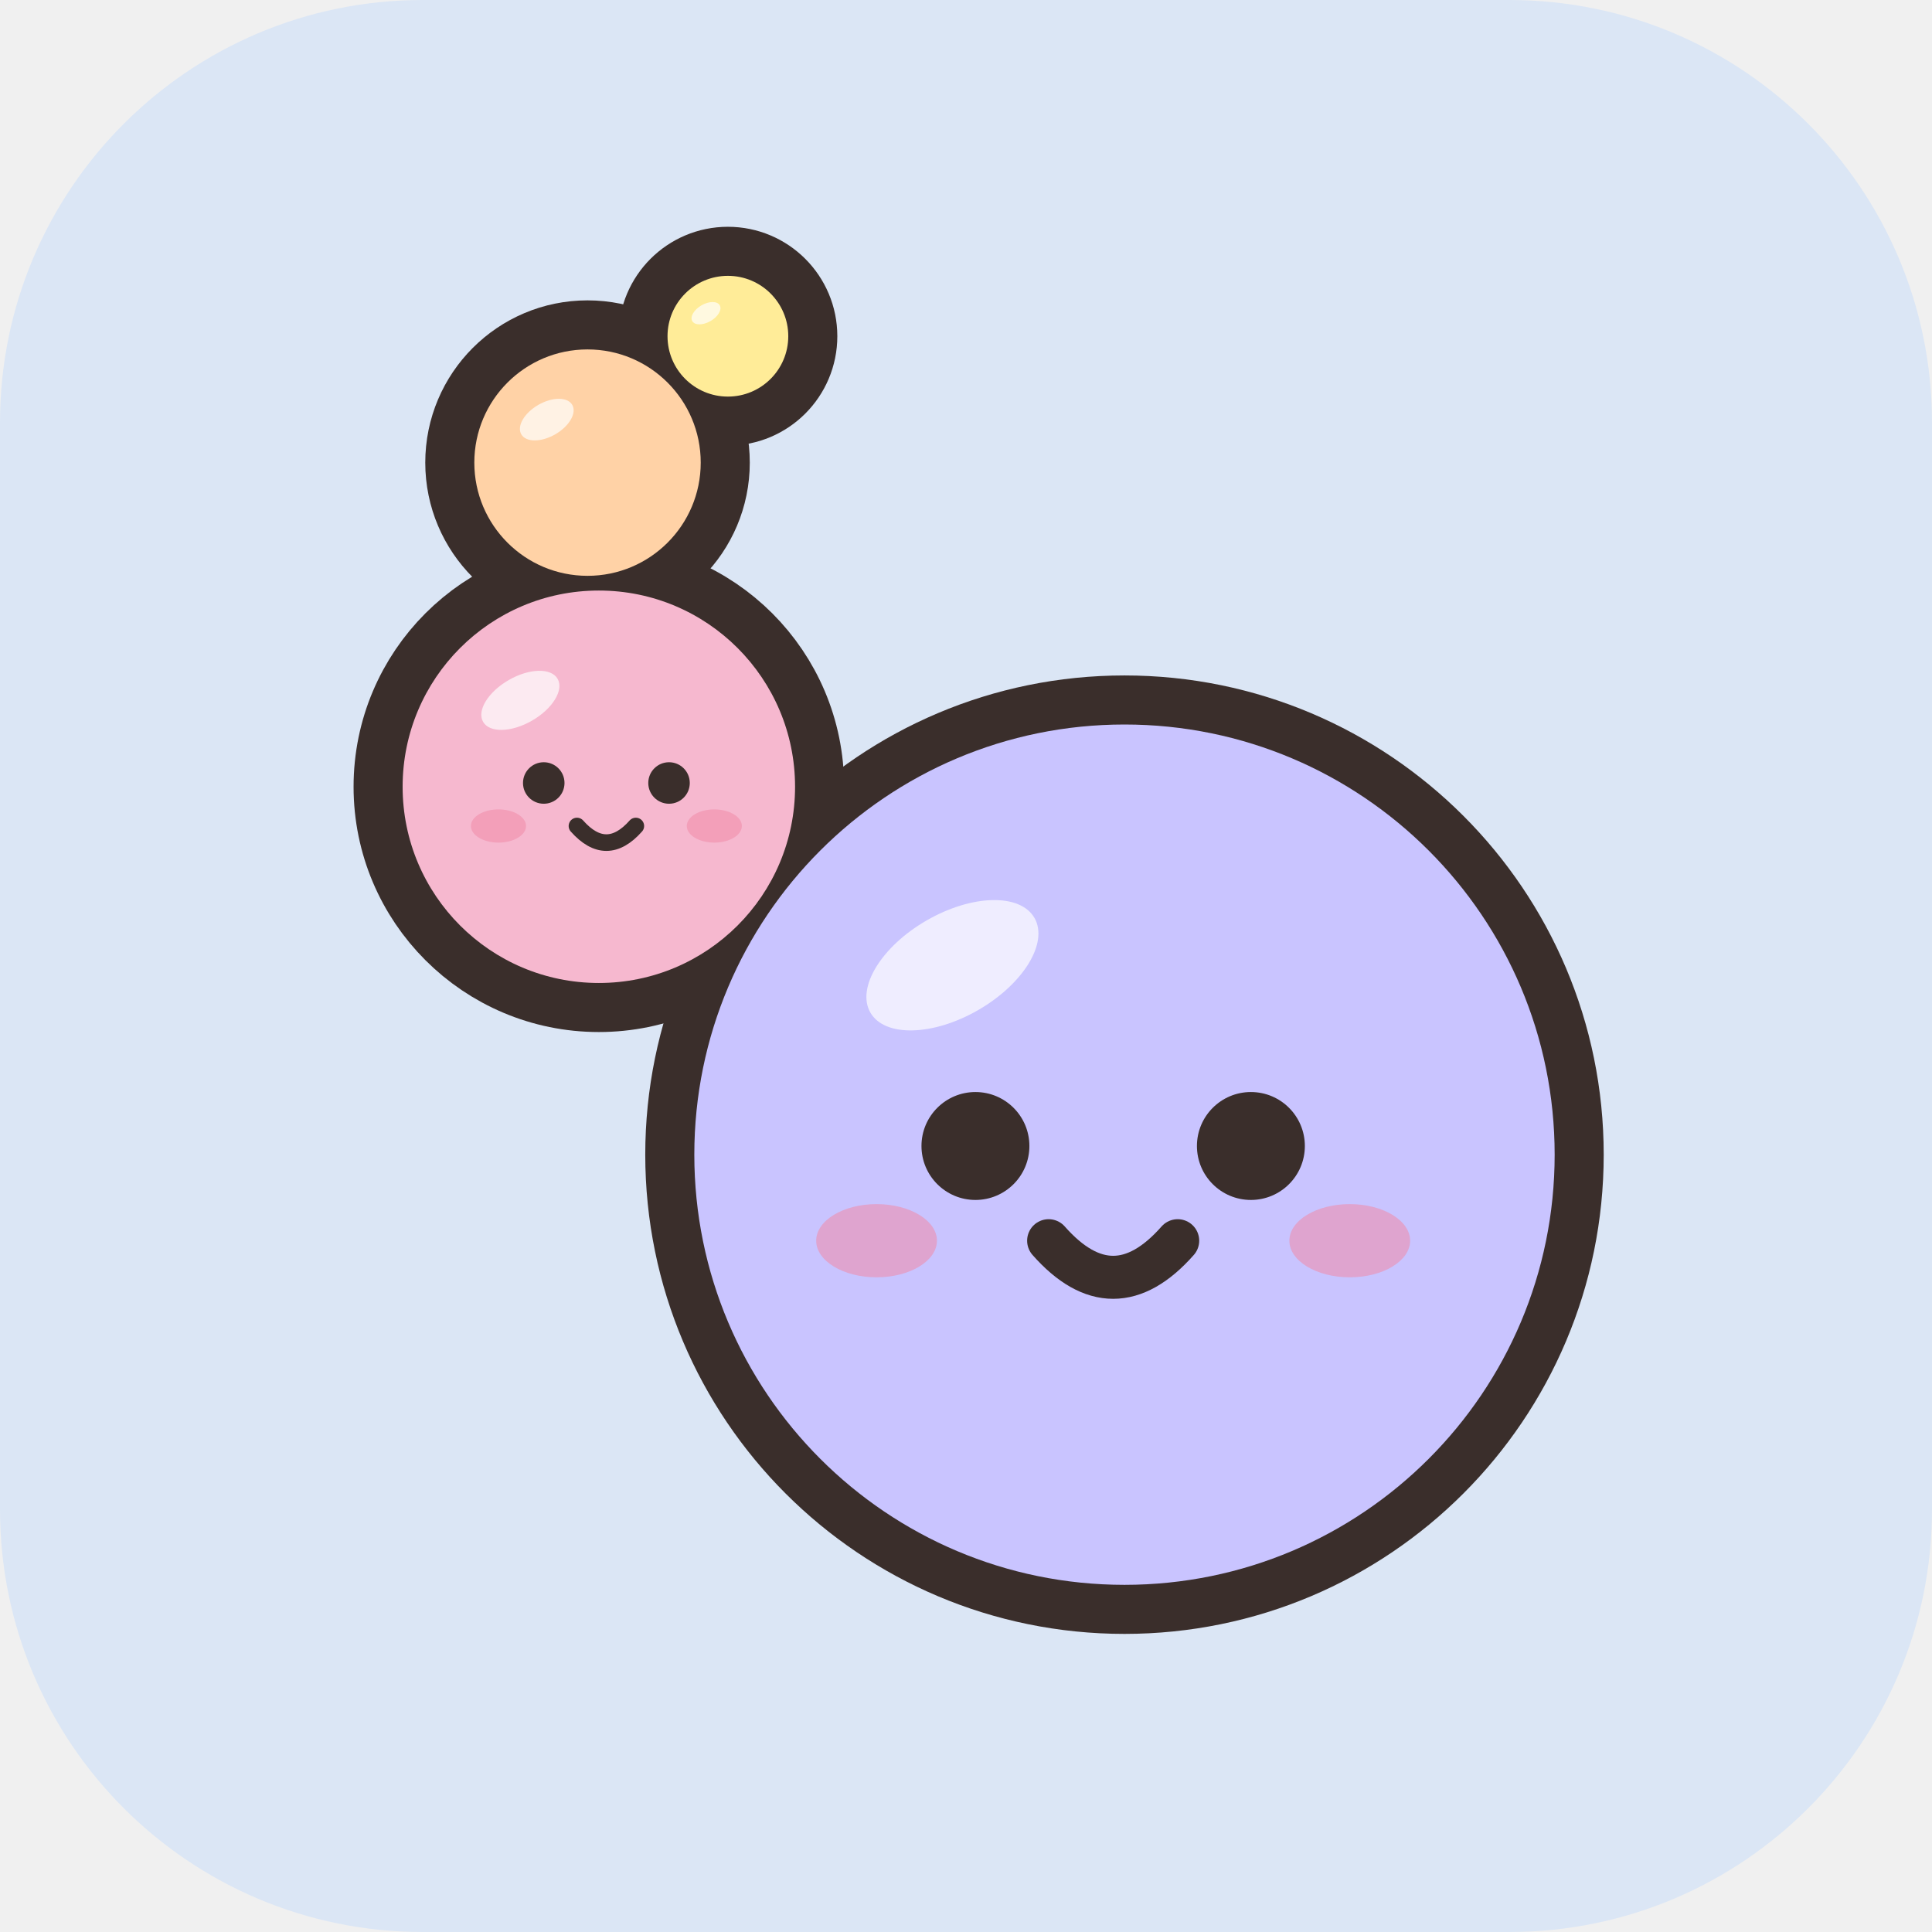
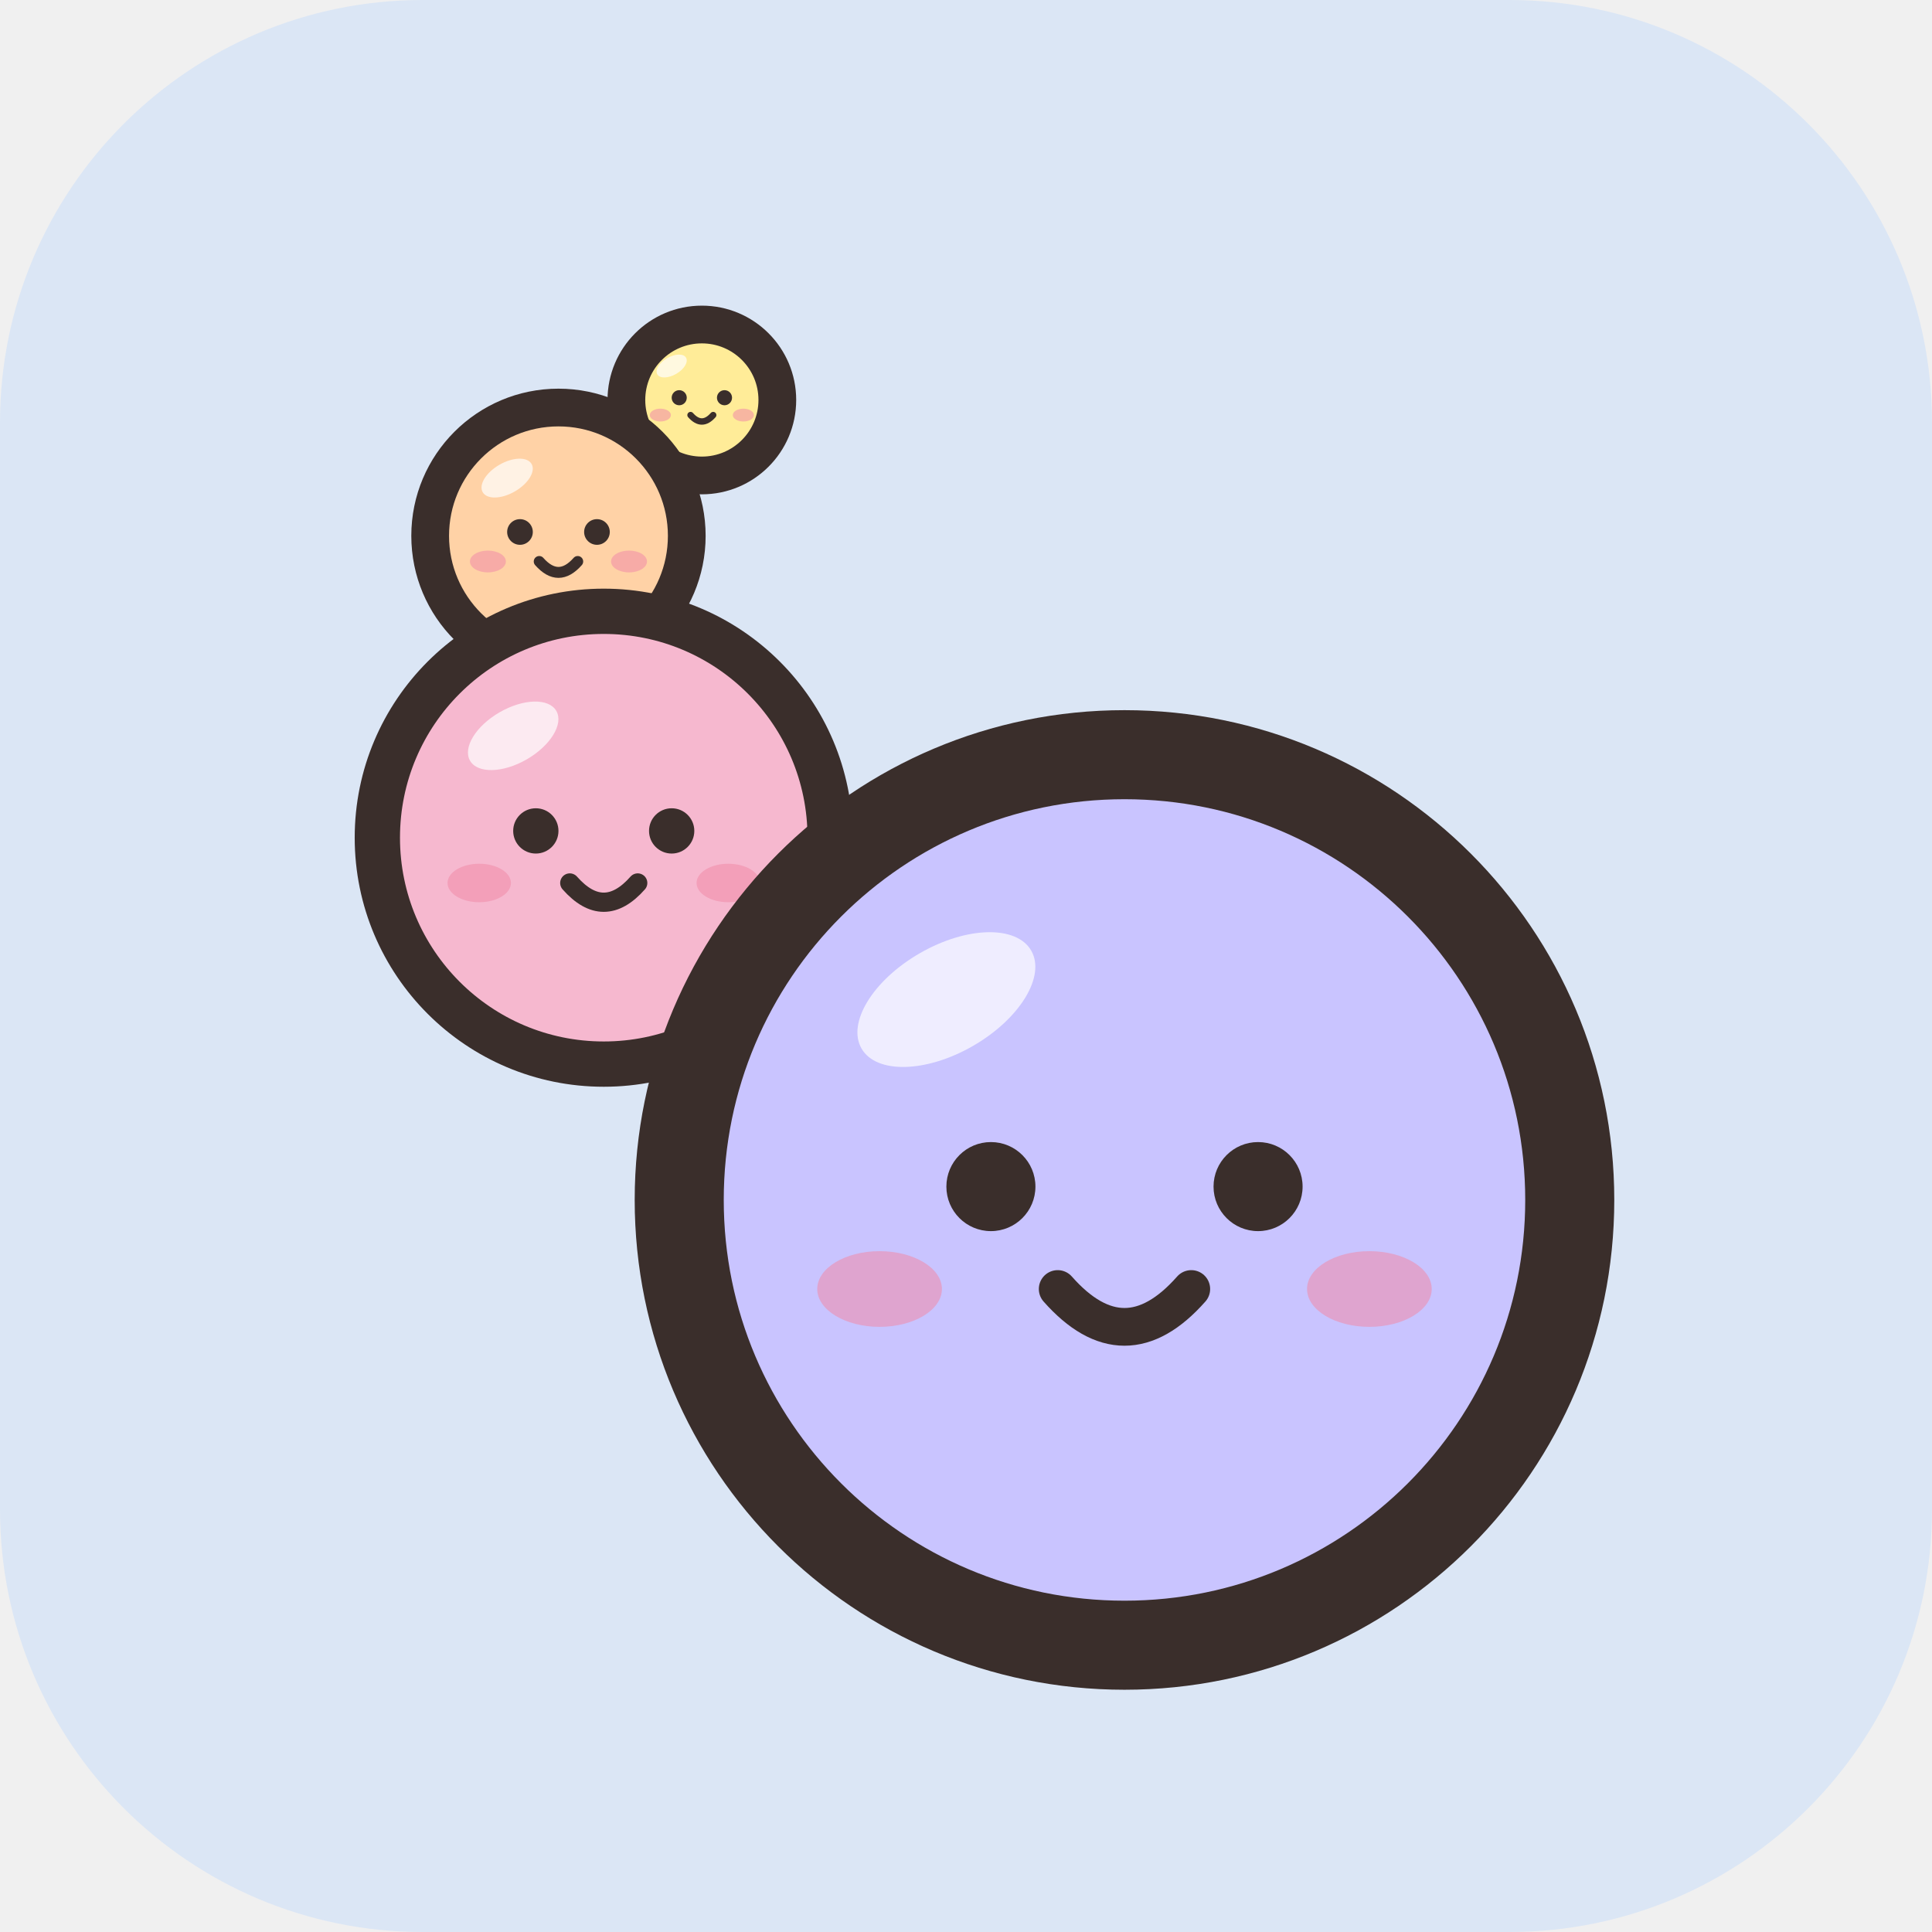
- <svg xmlns="http://www.w3.org/2000/svg" viewBox="0 0 512 512">
+ <svg xmlns="http://www.w3.org/2000/svg" viewBox="0 0 512 512" role="img" aria-label="bloop icon">
  <rect width="512" height="512" rx="112" fill="#dbe6f5" />
-   <g stroke="#3a2e2b" stroke-width="26" fill="#3a2e2b">
-     <circle cx="192.9" cy="89.1" r="16" />
-     <circle cx="155.7" cy="122.6" r="30" />
-     <circle cx="158.7" cy="208.5" r="52" />
-     <circle cx="298" cy="306" r="114" />
-   </g>
-   <circle cx="192.9" cy="89.1" r="16" fill="#ffec98" />
-   <circle cx="155.7" cy="122.6" r="30" fill="#ffd2a6" />
-   <circle cx="158.7" cy="208.5" r="52" fill="#f6b8cf" />
-   <circle cx="298" cy="306" r="114" fill="#c9c4ff" />
-   <g fill="#3a2e2b">
-     <ellipse cx="187.1" cy="83" rx="4.2" ry="2.4" fill="#fff" opacity=".7" transform="rotate(-30 187.1 83)" />
-     <ellipse cx="144.9" cy="111.2" rx="7.8" ry="4.5" fill="#fff" opacity=".7" transform="rotate(-30 144.9 111.2)" />
-     <ellipse cx="137.9" cy="185.6" rx="11.4" ry="6.2" fill="#fff" opacity=".7" transform="rotate(-30 137.9 185.6)" />
-     <circle cx="144.1" cy="207.5" r="5.5" />
-     <circle cx="177.3" cy="207.5" r="5.5" />
-     <ellipse cx="132.1" cy="218.9" rx="7.3" ry="4.4" fill="#f08aa8" opacity=".55" />
-     <ellipse cx="189.3" cy="218.9" rx="7.3" ry="4.4" fill="#f08aa8" opacity=".55" />
-     <path d="M152.9 218.9q7.8 8.8 15.6 0" fill="none" stroke="#3a2e2b" stroke-width="4.4" stroke-linecap="round" />
-     <ellipse cx="252.4" cy="255.8" rx="25.1" ry="13.7" fill="#fff" opacity=".7" transform="rotate(-30 252.4 255.8)" />
-     <circle cx="258.5" cy="303.7" r="14.3" />
-     <circle cx="331.5" cy="303.7" r="14.3" />
-     <ellipse cx="232.3" cy="328.8" rx="16" ry="9.7" fill="#f08aa8" opacity=".55" />
-     <ellipse cx="357.7" cy="328.8" rx="16" ry="9.7" fill="#f08aa8" opacity=".55" />
-     <path d="M277.9 328.8q17.1 19.4 34.2 0" fill="none" stroke="#3a2e2b" stroke-width="11.4" stroke-linecap="round" />
-   </g>
+   <circle cx="186" cy="106" r="20" fill="#ffec98" stroke="#3a2e2b" stroke-width="10" />
+   <ellipse cx="178" cy="97" rx="4.4" ry="2.4" fill="#fff" opacity=".7" transform="rotate(-30 178 97)" />
+   <circle cx="180" cy="105.4" r="2.0" fill="#3a2e2b" />
+   <circle cx="192" cy="105.4" r="2.0" fill="#3a2e2b" />
+   <ellipse cx="175" cy="110" rx="2.8" ry="1.7" fill="#f08aa8" opacity=".55" />
+   <ellipse cx="197" cy="110" rx="2.8" ry="1.7" fill="#f08aa8" opacity=".55" />
+   <path d="M183 110q3 3.4 6 0" fill="none" stroke="#3a2e2b" stroke-width="1.7" stroke-linecap="round" />
+   <circle cx="148" cy="142" r="34" fill="#ffd2a6" stroke="#3a2e2b" stroke-width="10" />
+   <ellipse cx="134.4" cy="126.7" rx="7.48" ry="4.08" fill="#fff" opacity=".7" transform="rotate(-30 134.4 126.7)" />
+   <circle cx="137.8" cy="140.98" r="3.4" fill="#3a2e2b" />
+   <circle cx="158.2" cy="140.98" r="3.4" fill="#3a2e2b" />
+   <ellipse cx="129.3" cy="148.8" rx="4.76" ry="2.89" fill="#f08aa8" opacity=".55" />
+   <ellipse cx="166.7" cy="148.8" rx="4.76" ry="2.89" fill="#f08aa8" opacity=".55" />
+   <path d="M142.9 148.8q5.1 5.78 10.2 0" fill="none" stroke="#3a2e2b" stroke-width="2.9" stroke-linecap="round" />
+   <circle cx="160" cy="222" r="60" fill="#f6b8cf" stroke="#3a2e2b" stroke-width="12" />
+   <ellipse cx="136" cy="195" rx="13.2" ry="7.2" fill="#fff" opacity=".7" transform="rotate(-30 136 195)" />
+   <circle cx="142" cy="220.2" r="6.0" fill="#3a2e2b" />
+   <circle cx="178" cy="220.2" r="6.0" fill="#3a2e2b" />
+   <ellipse cx="127" cy="234" rx="8.4" ry="5.1" fill="#f08aa8" opacity=".55" />
+   <ellipse cx="193" cy="234" rx="8.4" ry="5.1" fill="#f08aa8" opacity=".55" />
+   <path d="M151 234q9 10.2 18 0" fill="none" stroke="#3a2e2b" stroke-width="5.1" stroke-linecap="round" />
+   <circle cx="298" cy="318" r="118" fill="#c9c4ff" stroke="#3a2e2b" stroke-width="23.6" />
+   <ellipse cx="250.8" cy="264.9" rx="25.96" ry="14.16" fill="#fff" opacity=".7" transform="rotate(-30 250.8 264.9)" />
+   <circle cx="262.6" cy="314.46" r="11.8" fill="#3a2e2b" />
+   <circle cx="333.4" cy="314.46" r="11.8" fill="#3a2e2b" />
+   <ellipse cx="233.1" cy="341.6" rx="16.52" ry="10.03" fill="#f08aa8" opacity=".55" />
+   <ellipse cx="362.9" cy="341.6" rx="16.52" ry="10.03" fill="#f08aa8" opacity=".55" />
+   <path d="M280.3 341.6q17.7 20.06 35.4 0" fill="none" stroke="#3a2e2b" stroke-width="10.0" stroke-linecap="round" />
</svg>
